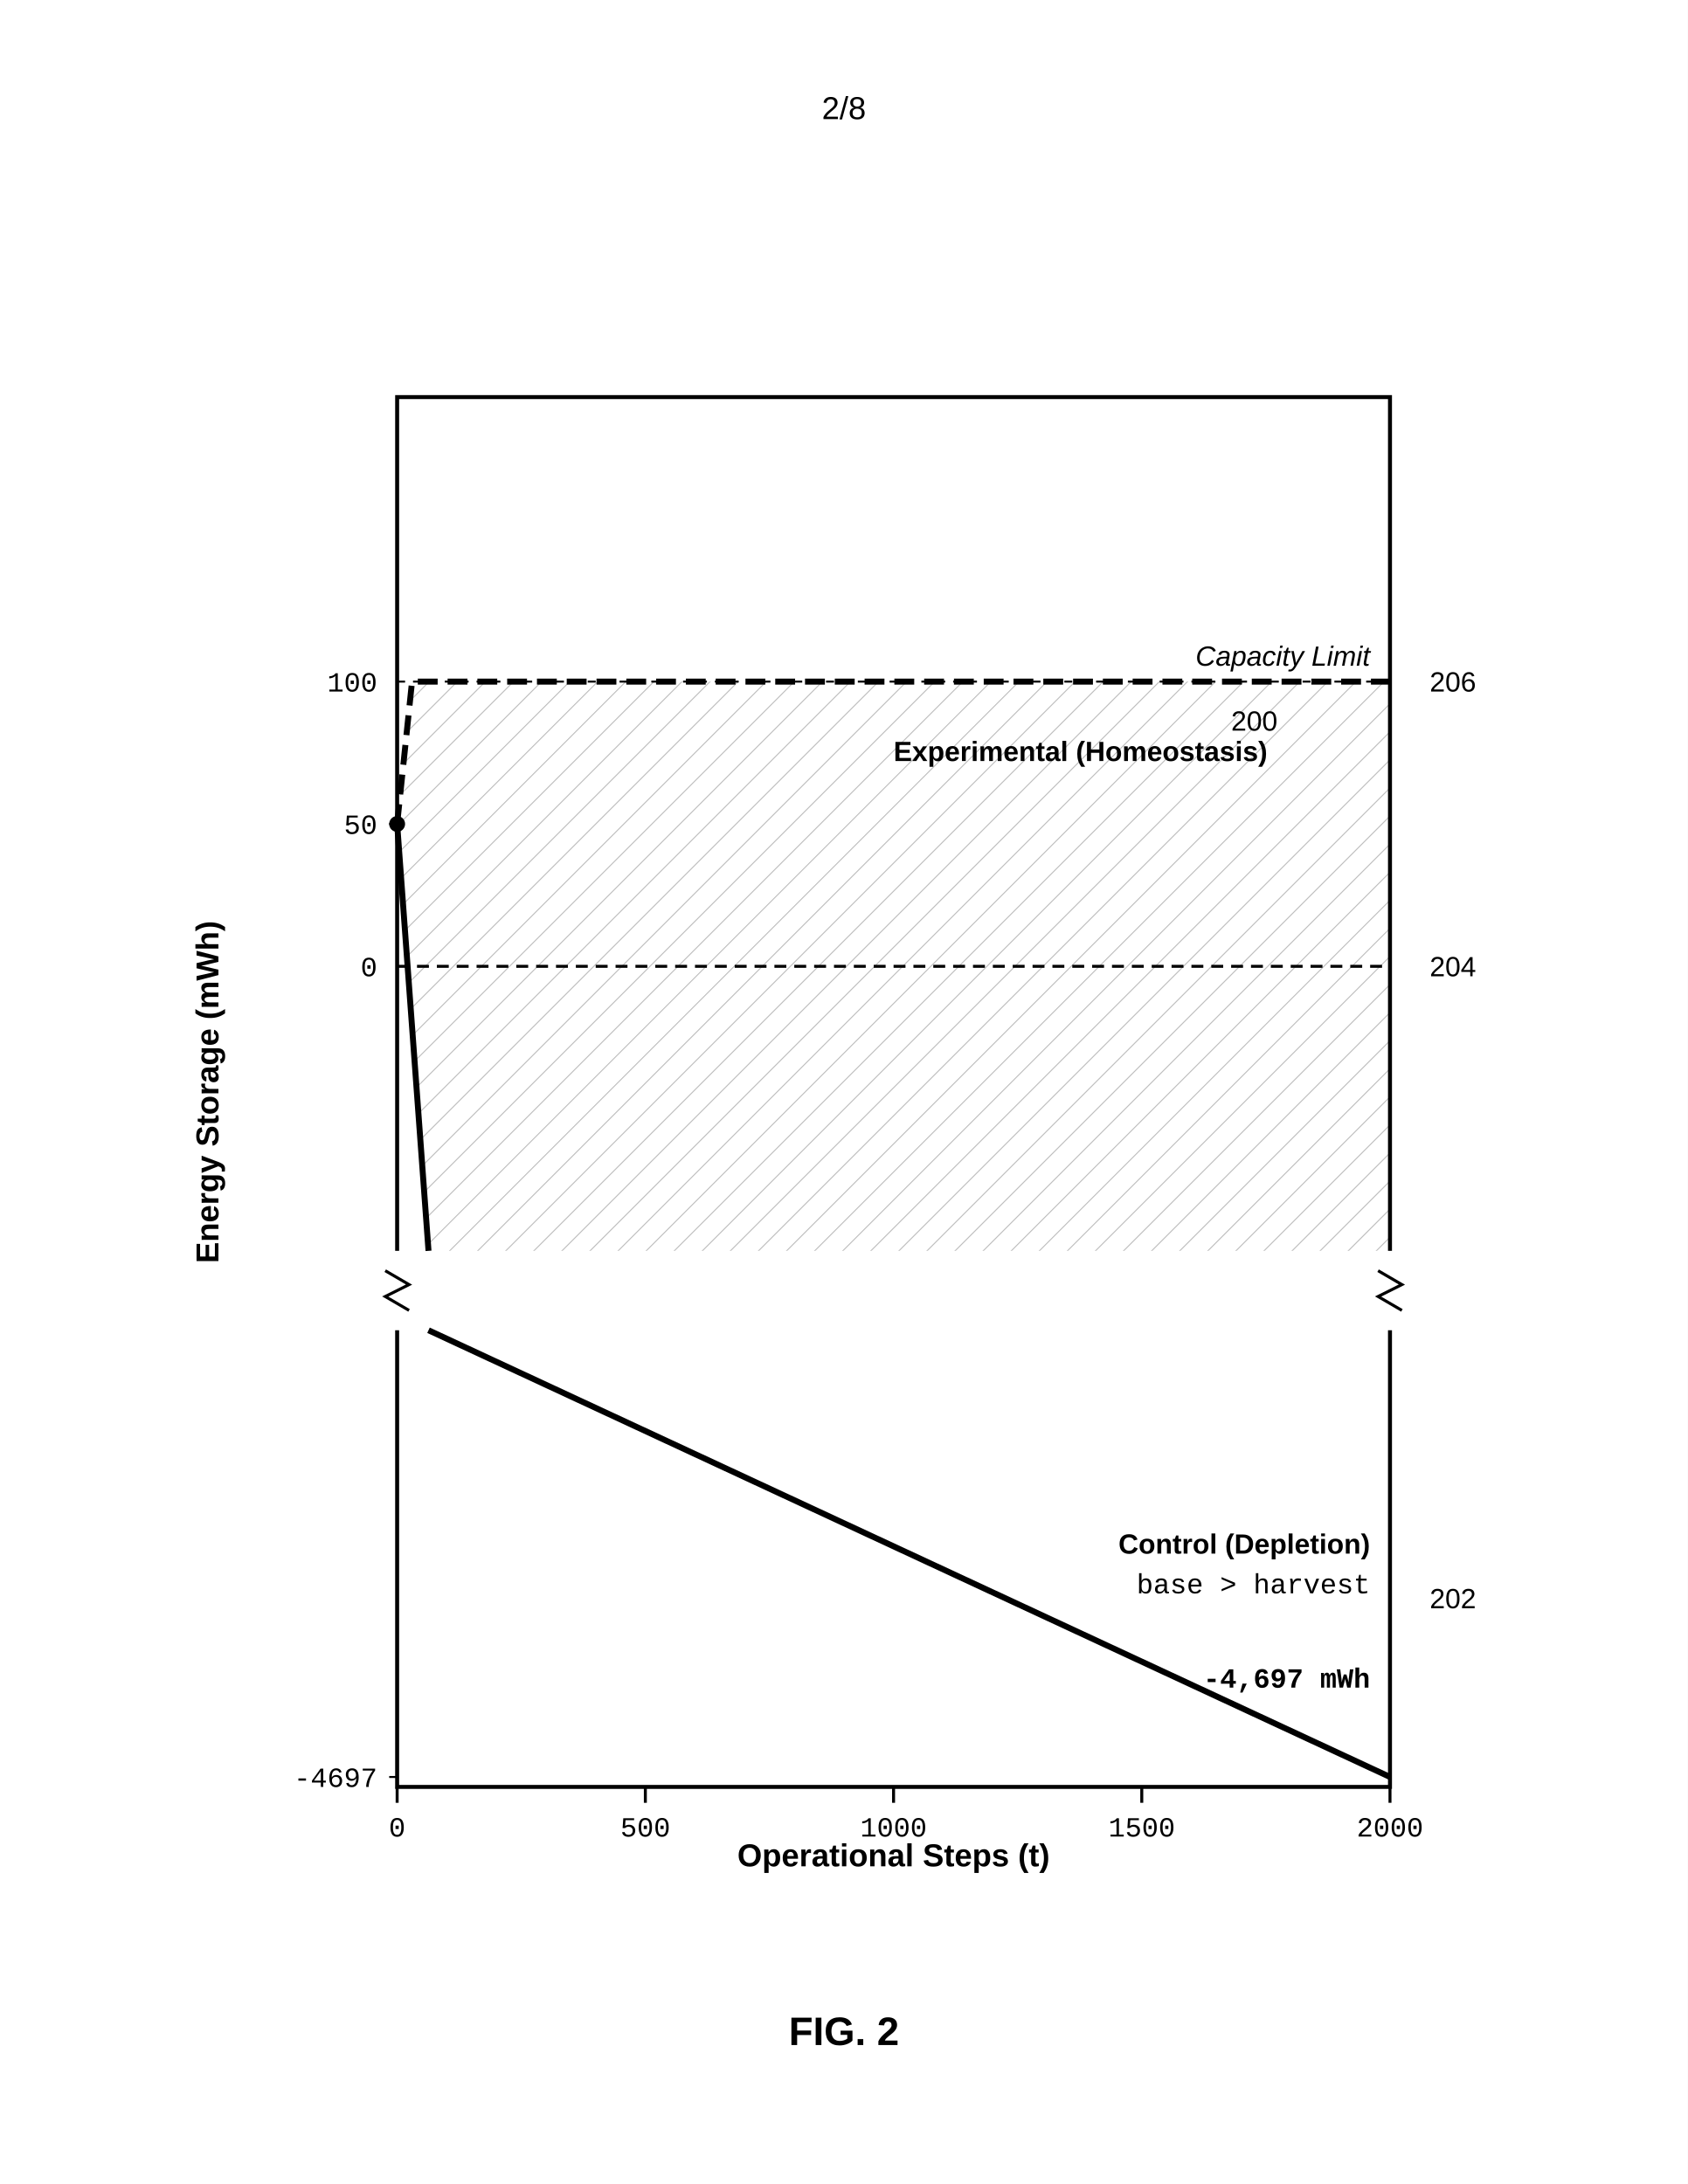
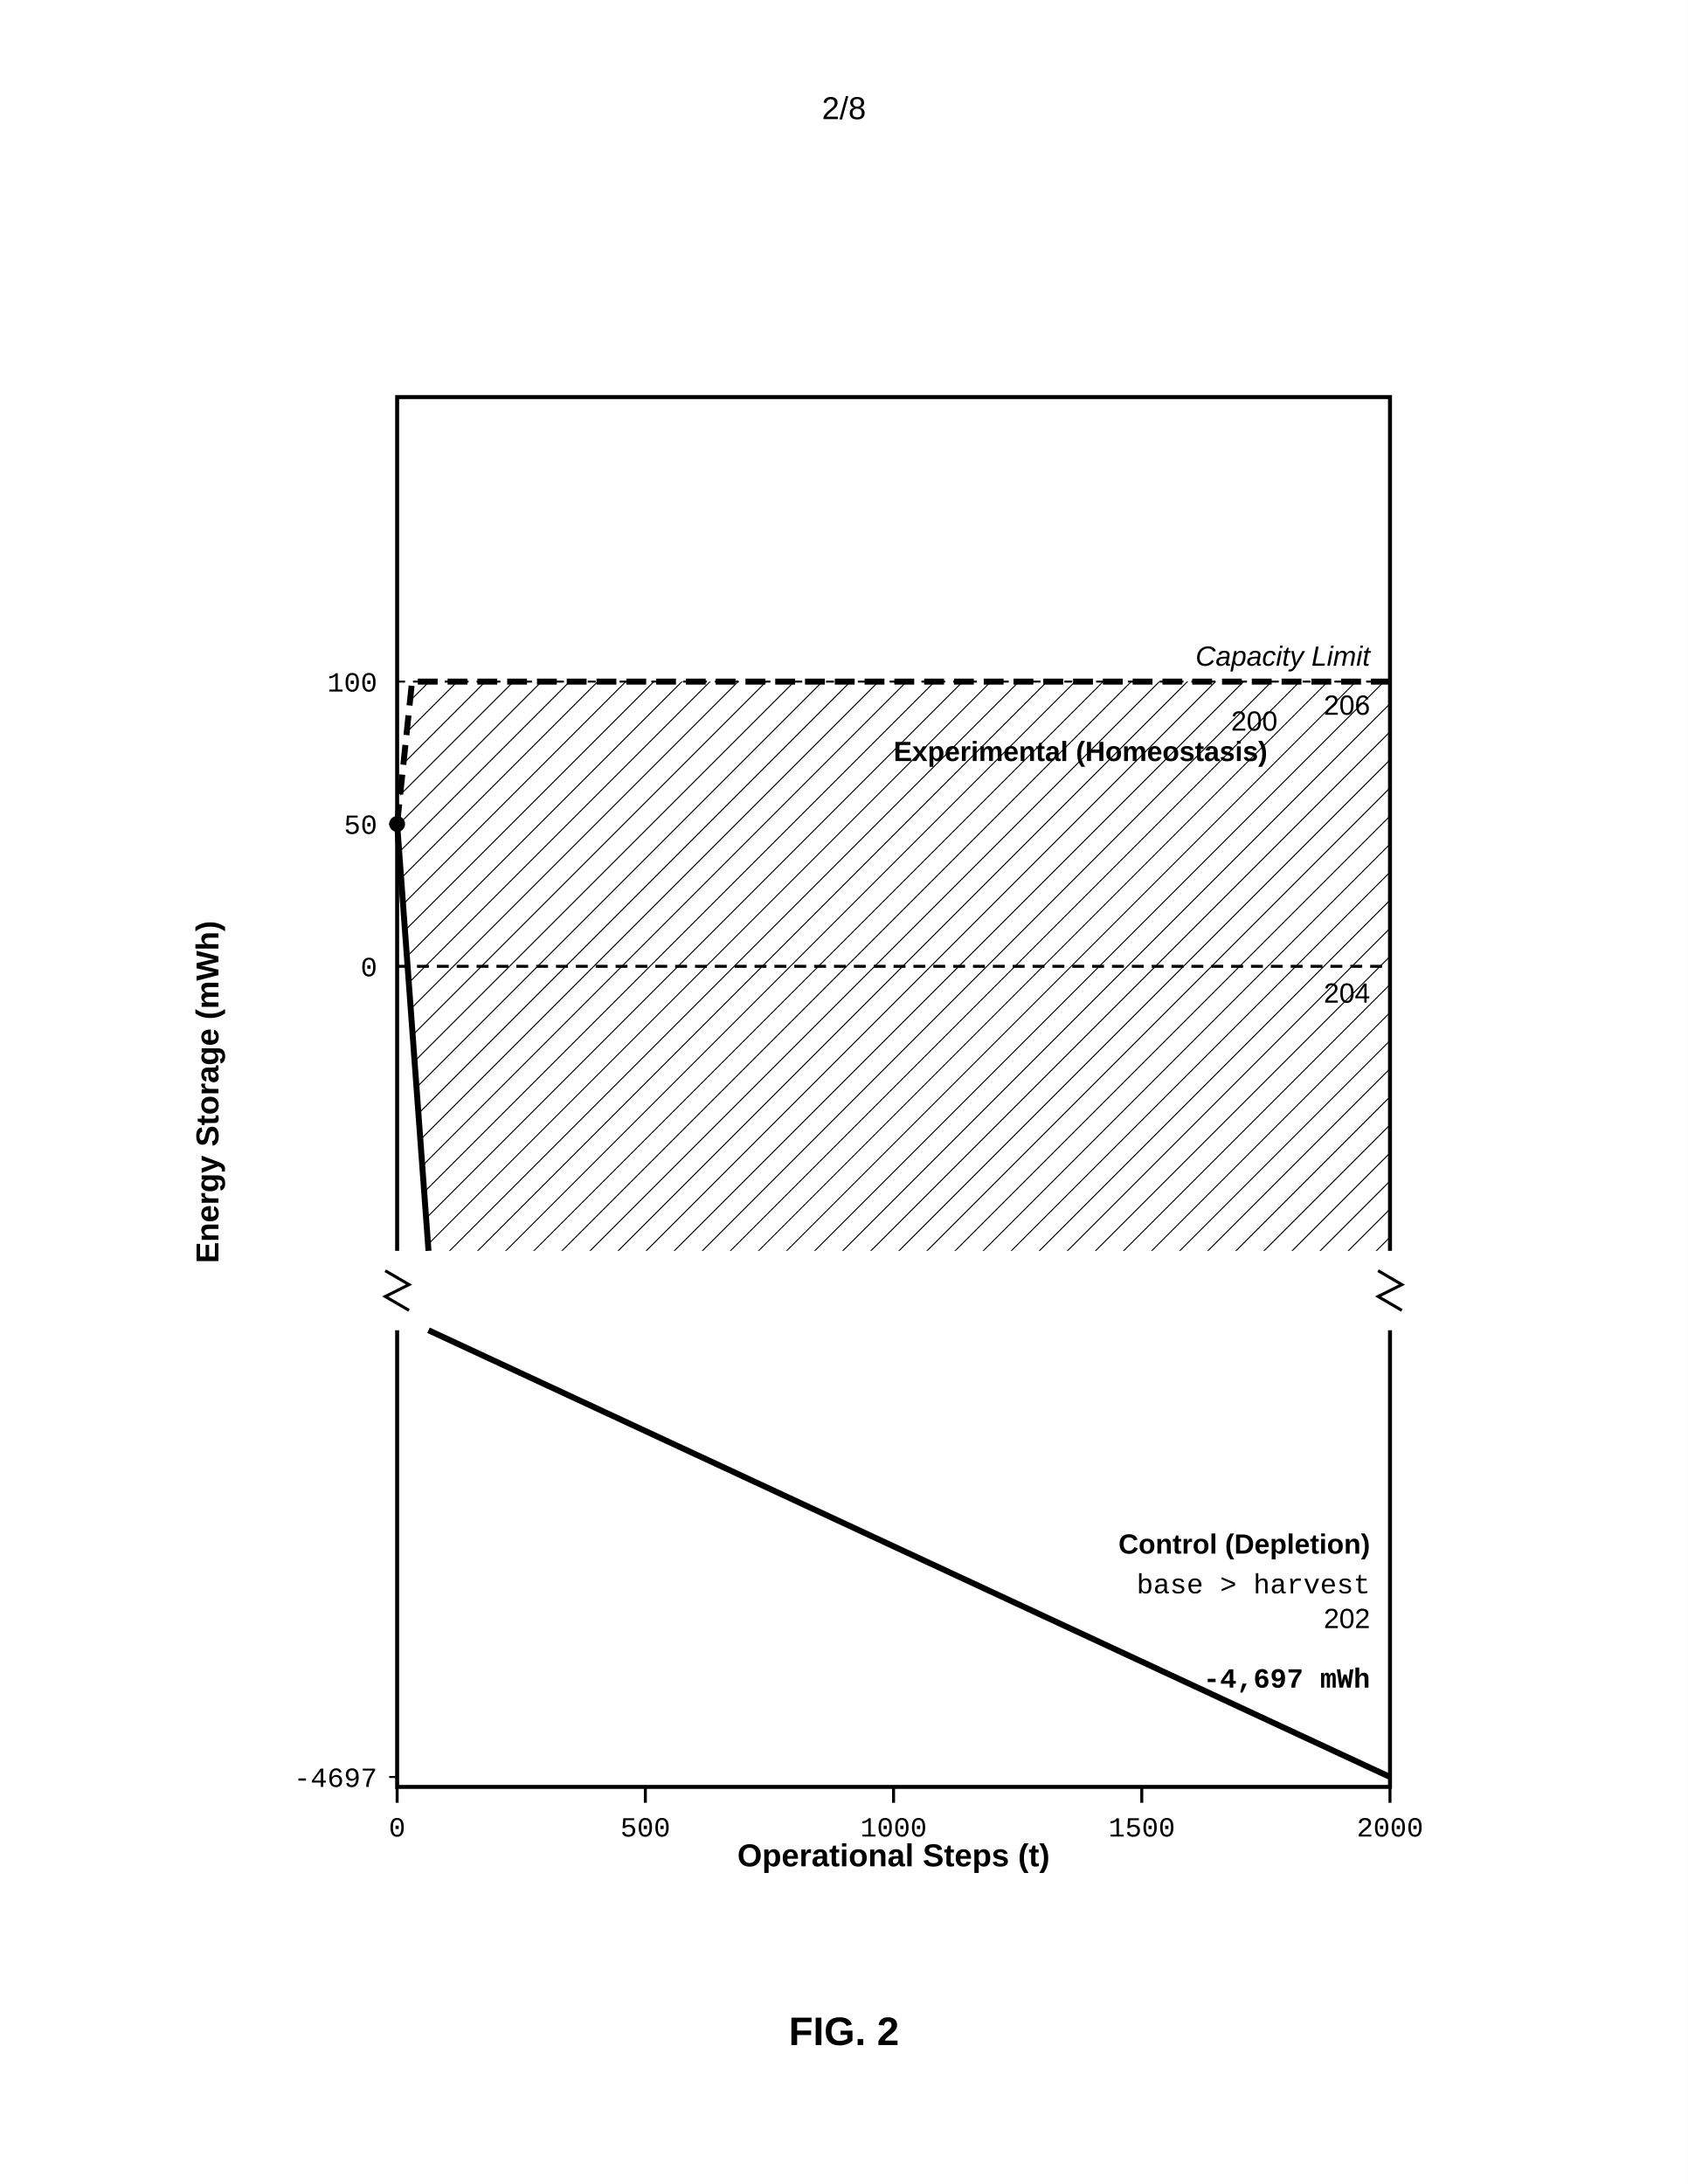
<svg xmlns="http://www.w3.org/2000/svg" width="8.5in" height="11in" viewBox="0 0 850 1100">
  <defs>
    <pattern id="hatch" patternUnits="userSpaceOnUse" width="10" height="10" patternTransform="rotate(45)">
      <line x1="0" y1="0" x2="0" y2="10" stroke="black" stroke-width="1" />
    </pattern>
  </defs>
  <rect width="100%" height="100%" fill="white" />
  <text x="425.0" y="60" font-family="Arial, sans-serif" font-size="16" text-anchor="middle">2/8</text>
  <g transform="translate(0, 50)">
    <polyline points="200,580 200,150 700,150 700,580" fill="none" stroke="black" stroke-width="2" />
    <polyline points="200,620 200,850 700,850 700,620" fill="none" stroke="black" stroke-width="2" />
    <line x1="200" y1="588.0" x2="200" y2="612.0" stroke="white" stroke-width="5" />
    <polyline points="194,590.0 206,597.0 194,603.0 206,610.0" fill="none" stroke="black" stroke-width="1.5" />
    <line x1="700" y1="588.0" x2="700" y2="612.0" stroke="white" stroke-width="5" />
    <polyline points="694,590.0 706,597.0 694,603.0 706,610.0" fill="none" stroke="black" stroke-width="1.5" />
    <text x="450.0" y="890" font-family="Arial, sans-serif" font-size="16" font-weight="bold" text-anchor="middle">Operational Steps (t)</text>
    <text x="110" y="500" font-family="Arial, sans-serif" font-size="16" font-weight="bold" transform="rotate(-90, 110, 500)" text-anchor="middle">Energy Storage (mWh)</text>
    <line x1="200" y1="436.7" x2="700" y2="436.7" stroke="black" stroke-width="1.5" stroke-dasharray="6,4" />
    <text x="190" y="441.7" font-family="Courier New, monospace" font-size="14" text-anchor="end">0</text>
-     <text x="720" y="441.7" font-family="Arial, sans-serif" font-size="14">204</text>
+     <text x="690" y="455" font-family="Arial, sans-serif" font-size="14" text-anchor="end">204</text>
    <line x1="200" y1="293.3" x2="700" y2="293.3" stroke="black" stroke-width="1" stroke-dasharray="4,4" />
    <text x="190" y="298.3" font-family="Courier New, monospace" font-size="14" text-anchor="end">100</text>
    <text x="690" y="285.3" font-family="Arial, sans-serif" font-size="14" font-style="italic" text-anchor="end">Capacity Limit</text>
-     <text x="720" y="298.3" font-family="Arial, sans-serif" font-size="14">206</text>
+     <text x="690" y="310" font-family="Arial, sans-serif" font-size="14" text-anchor="end">206</text>
    <text x="190" y="370.0" font-family="Courier New, monospace" font-size="14" text-anchor="end">50</text>
    <line x1="196" y1="365.0" x2="200" y2="365.0" stroke="black" stroke-width="1" />
    <text x="190" y="850.0" font-family="Courier New, monospace" font-size="14" text-anchor="end">-4697</text>
    <line x1="196" y1="845.0" x2="200" y2="845.0" stroke="black" stroke-width="1" />
    <circle cx="200" cy="365.0" r="4" fill="black" />
    <polyline points="200,365.0 207.5,293.3 700,293.3" fill="none" stroke="black" stroke-width="3" stroke-dasharray="10,5" />
    <line x1="200" y1="365.0" x2="215.8" y2="580.0" stroke="black" stroke-width="3" />
    <line x1="215.8" y1="620.0" x2="700" y2="845.0" stroke="black" stroke-width="3" />
-     <path d="M200,365.0 L207.5,293.3 L700,293.3 L700,580.0 L215.8,580.0 Z" fill="url(#hatch)" opacity="0.25" />
+     <path d="M200,365.0 L207.5,293.3 L700,293.3 L700,580.0 L215.8,580.0 Z" fill="url(#hatch)" />
    <text x="450" y="333.3" font-family="Arial, sans-serif" font-size="14" font-weight="bold">Experimental (Homeostasis)</text>
    <text x="620" y="318" font-family="Arial, sans-serif" font-size="14">200</text>
    <text x="690" y="732.5" font-family="Arial, sans-serif" font-size="14" font-weight="bold" text-anchor="end">Control (Depletion)</text>
    <text x="690" y="752.5" font-family="Courier New, monospace" font-size="14" text-anchor="end">base &gt; harvest</text>
    <text x="690" y="800.0" font-family="Courier New, monospace" font-size="14" font-weight="bold" text-anchor="end">-4,697 mWh</text>
-     <text x="720" y="760" font-family="Arial, sans-serif" font-size="14">202</text>
+     <text x="690" y="770" font-family="Arial, sans-serif" font-size="14" text-anchor="end">202</text>
    <line x1="200.0" y1="850" x2="200.0" y2="858" stroke="black" stroke-width="1.5" />
    <text x="200.0" y="875" font-family="Courier New, monospace" font-size="14" text-anchor="middle">0</text>
    <line x1="325.0" y1="850" x2="325.0" y2="858" stroke="black" stroke-width="1.5" />
    <text x="325.0" y="875" font-family="Courier New, monospace" font-size="14" text-anchor="middle">500</text>
    <line x1="450.0" y1="850" x2="450.0" y2="858" stroke="black" stroke-width="1.5" />
    <text x="450.0" y="875" font-family="Courier New, monospace" font-size="14" text-anchor="middle">1000</text>
    <line x1="575.0" y1="850" x2="575.0" y2="858" stroke="black" stroke-width="1.5" />
    <text x="575.0" y="875" font-family="Courier New, monospace" font-size="14" text-anchor="middle">1500</text>
    <line x1="700.0" y1="850" x2="700.0" y2="858" stroke="black" stroke-width="1.5" />
    <text x="700.0" y="875" font-family="Courier New, monospace" font-size="14" text-anchor="middle">2000</text>
    <text x="425.0" y="980" font-family="Arial, sans-serif" font-size="20" font-weight="bold" text-anchor="middle">FIG. 2</text>
  </g>
</svg>
